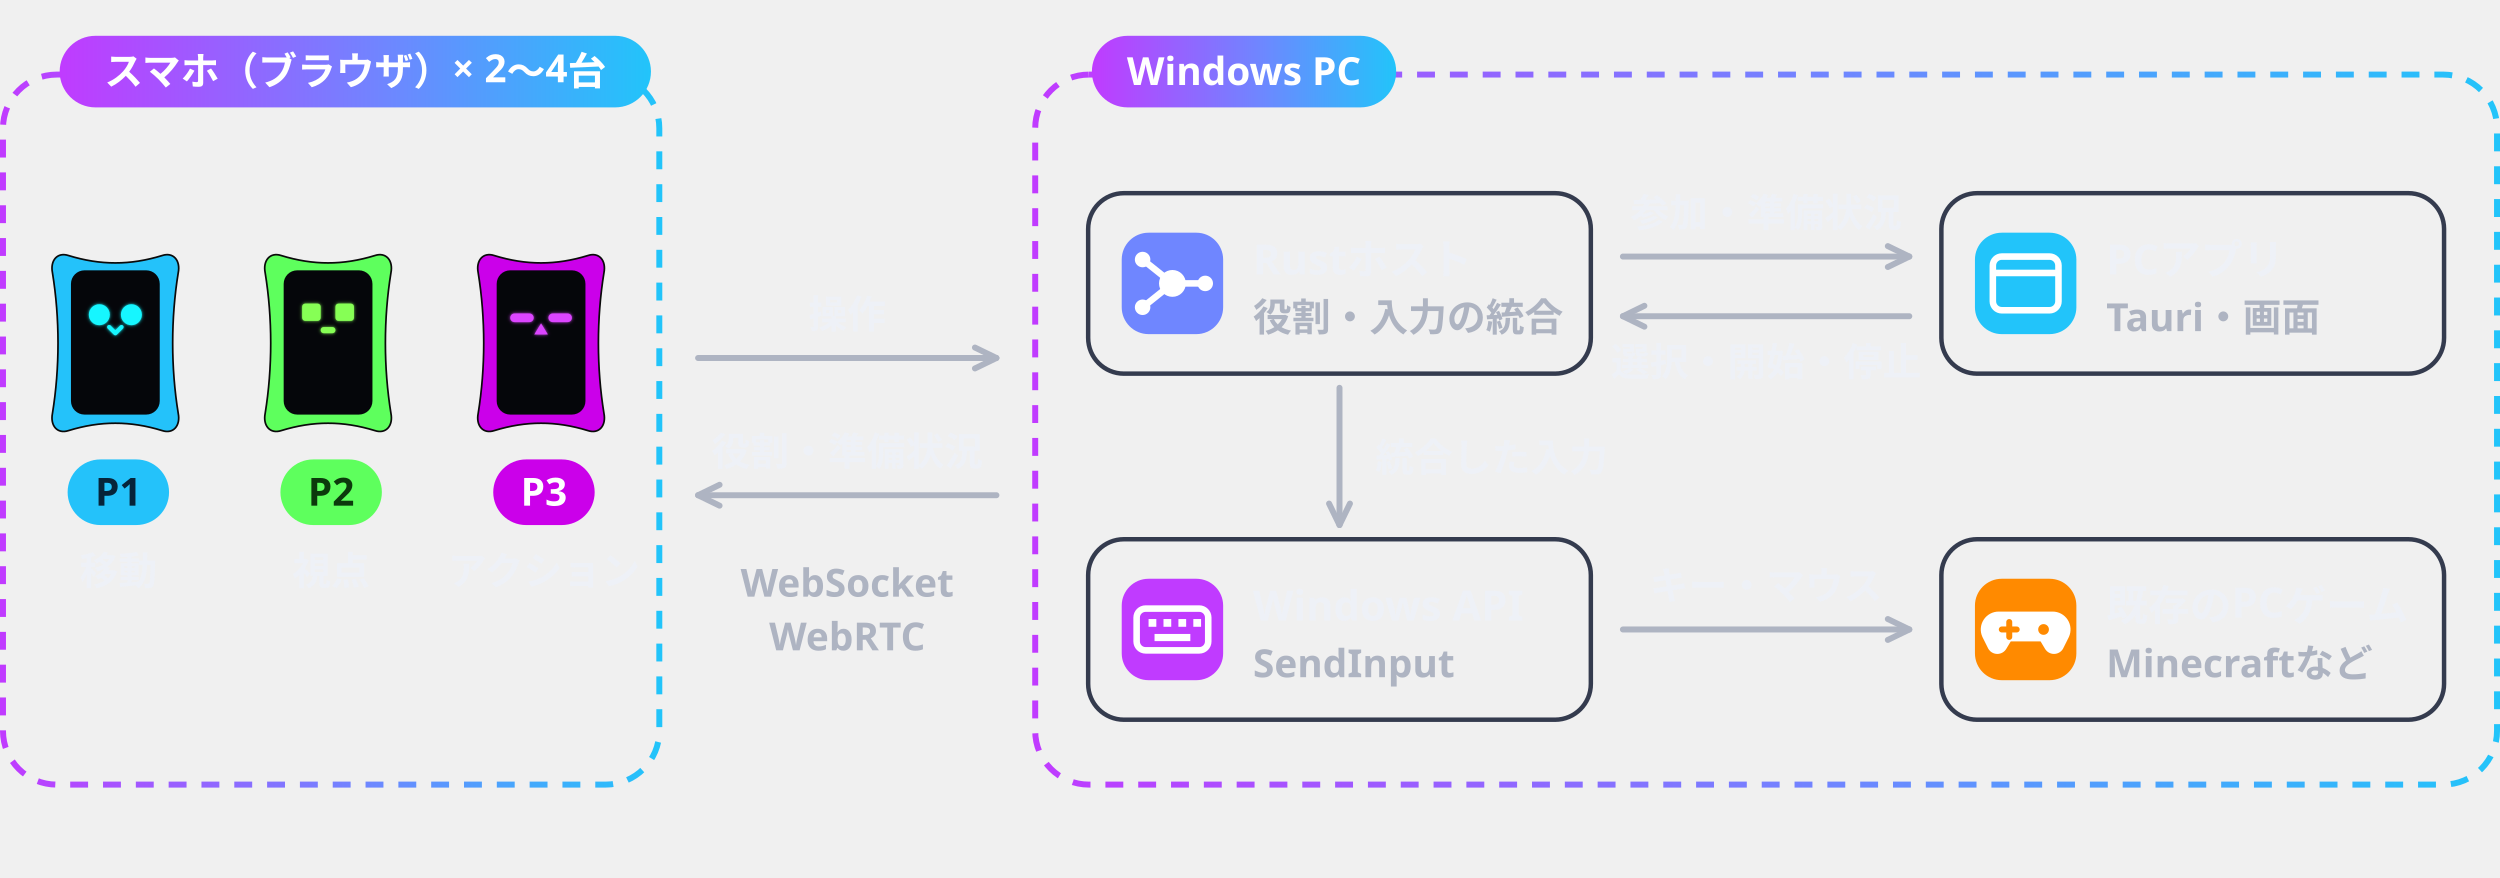
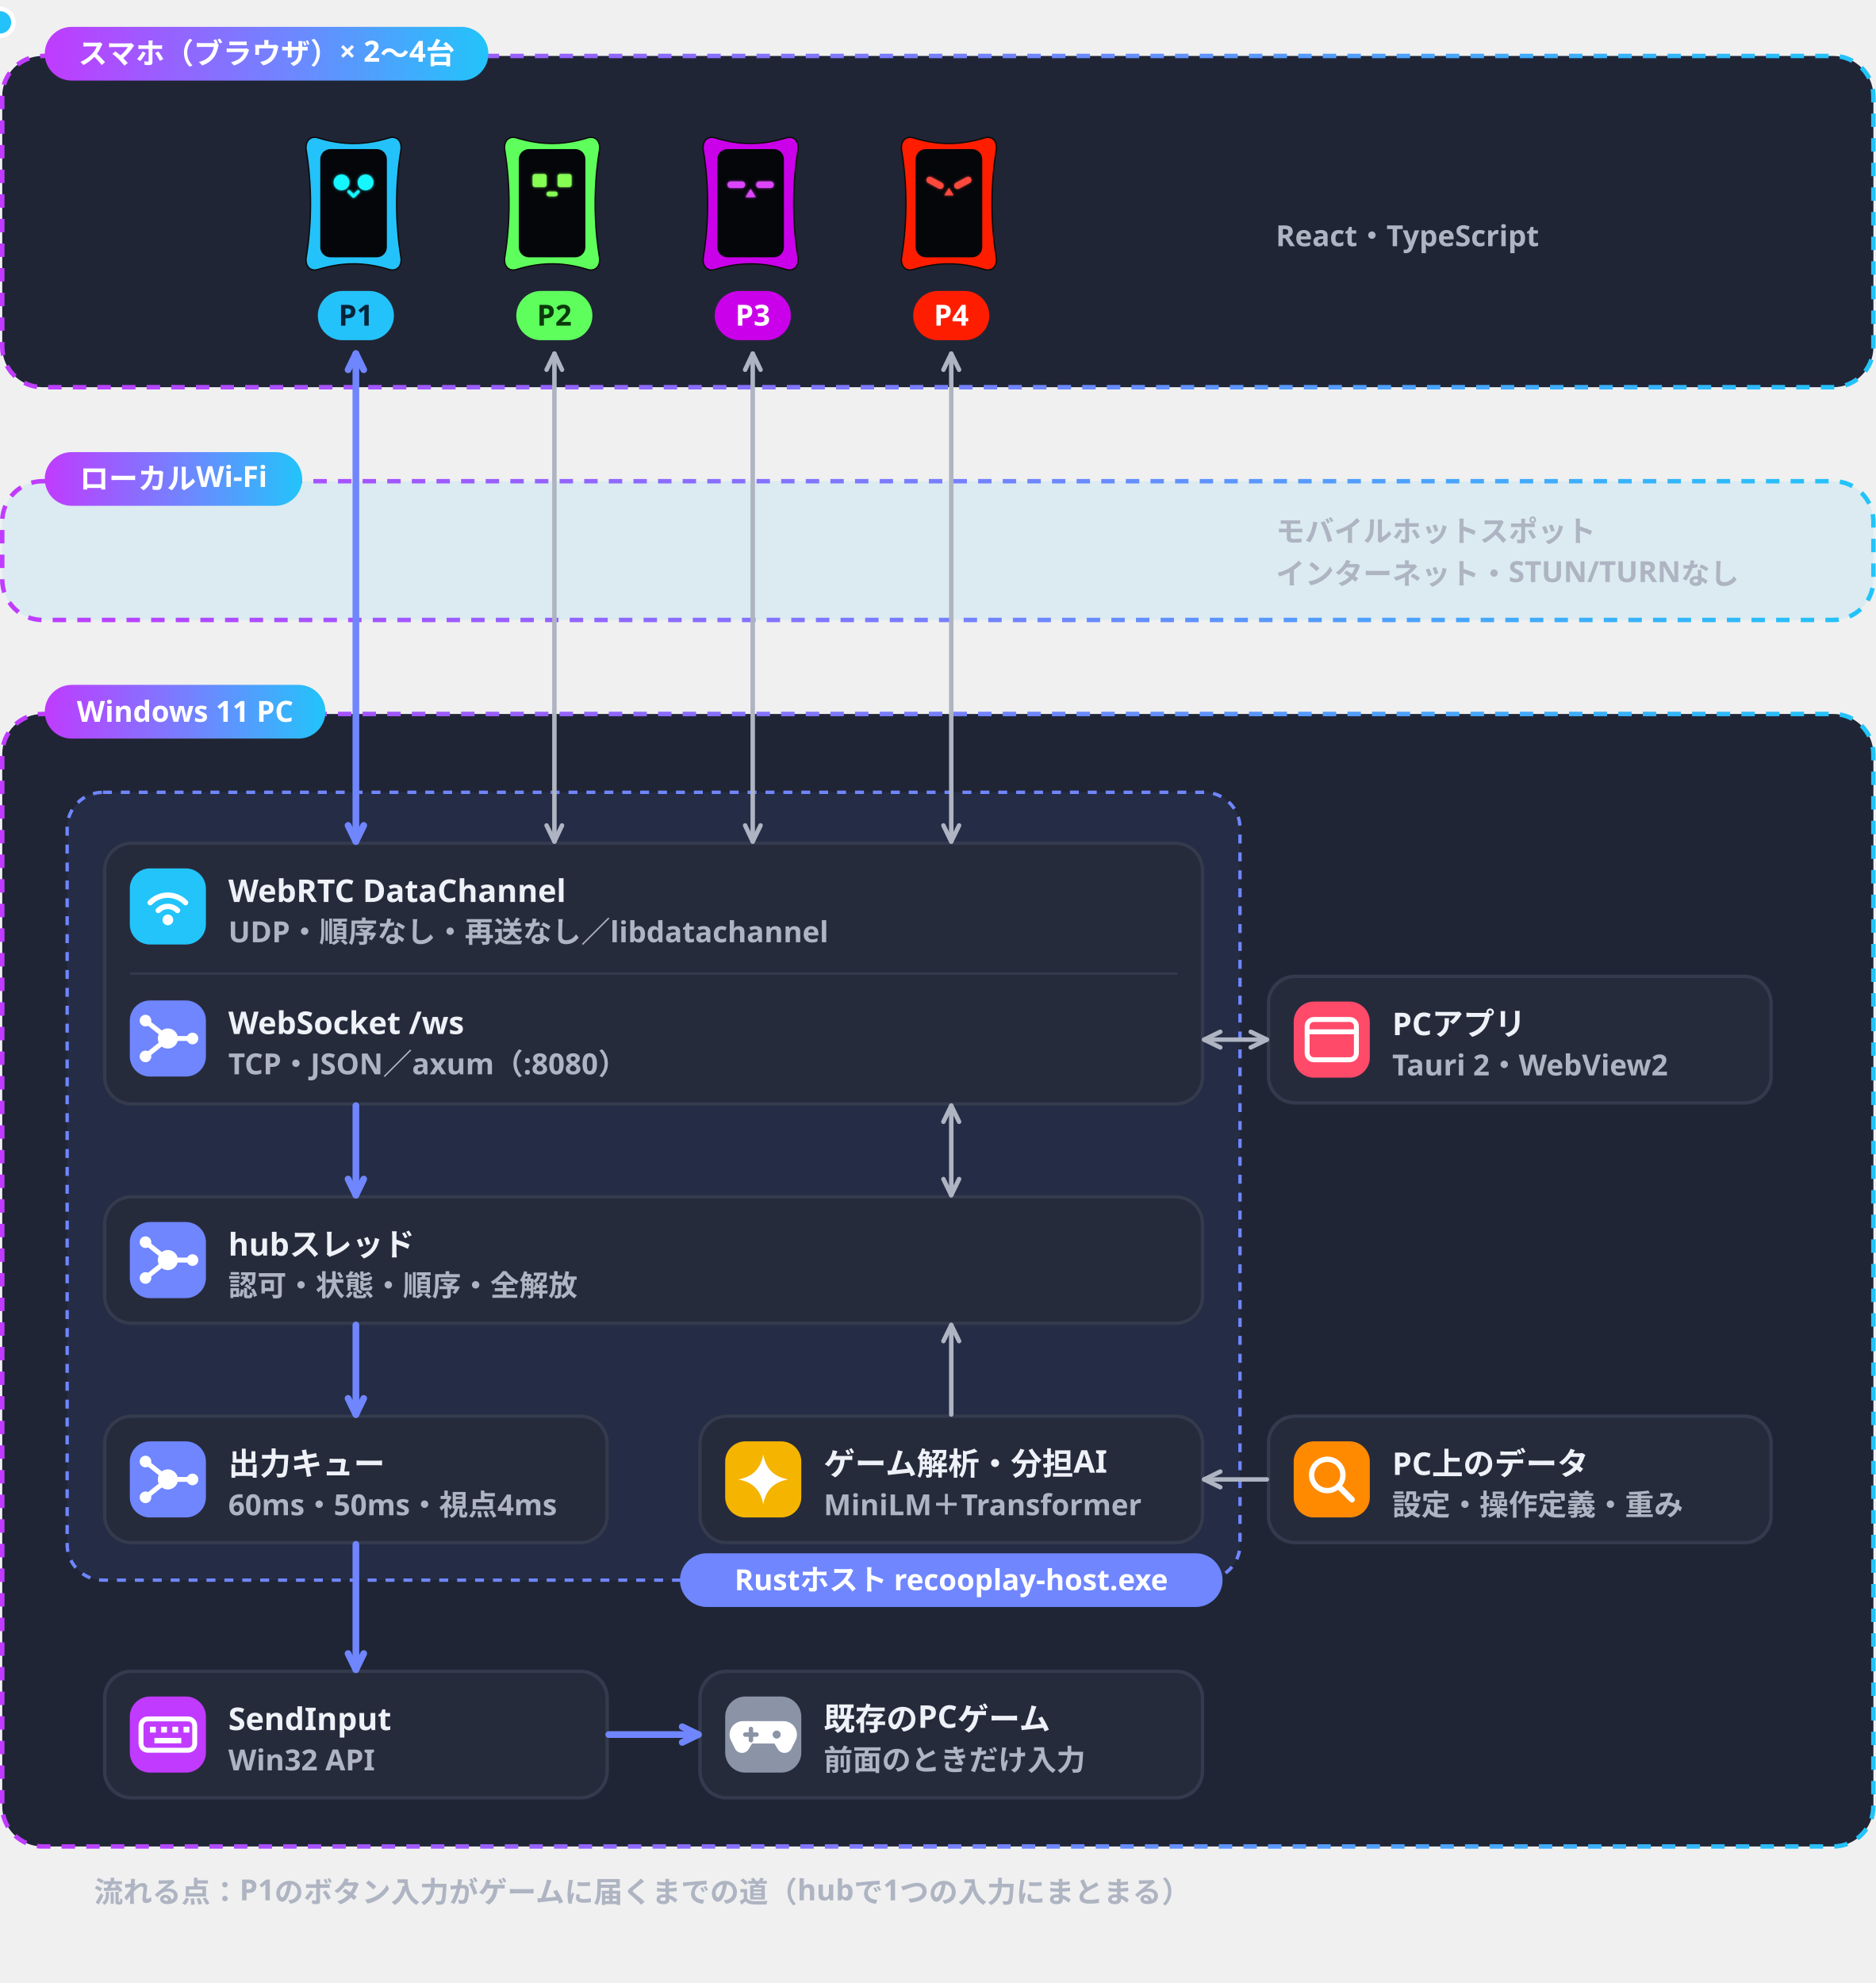
- <svg xmlns="http://www.w3.org/2000/svg" viewBox="0 0 838 294" width="838" height="294" role="img">
+ <svg xmlns="http://www.w3.org/2000/svg" viewBox="0 0 838 886" width="838" height="886" role="img">
  <defs>
    <filter id="glow" x="-30%" y="-30%" width="160%" height="160%">
      <feGaussianBlur stdDeviation="1.6" result="b" />
      <feMerge>
        <feMergeNode in="b" />
        <feMergeNode in="SourceGraphic" />
      </feMerge>
    </filter>
    <linearGradient id="brand" x1="0" y1="0" x2="1" y2="0">
      <stop offset="0" stop-color="#C03BFF" />
      <stop offset=".55" stop-color="#6F86FF" />
      <stop offset="1" stop-color="#22C4FA" />
    </linearGradient>
    <linearGradient id="bg" x1="0" y1="0" x2="1" y2="1">
      <stop offset="0" stop-color="#141827" />
      <stop offset="1" stop-color="#231B35" />
    </linearGradient>
    <style>
.jp{font-family:'Hiragino Sans','Hiragino Kaku Gothic ProN','Yu Gothic UI','Yu Gothic','Meiryo','Noto Sans JP','Noto Sans CJK JP',sans-serif}
.disp{font-family:Impact,Haettenschweiler,'Anton','Arial Narrow Bold','Arial Black',sans-serif}
.gh{font-family:-apple-system,BlinkMacSystemFont,'Segoe UI','Noto Sans',Helvetica,Arial,sans-serif}
.rnd{font-family:RcRounded,'Hiragino Maru Gothic ProN','Yu Gothic UI','Noto Sans JP',sans-serif}
.hand{font-family:RcHand,'Hiragino Maru Gothic ProN','Yu Gothic UI','Noto Sans JP',sans-serif}
.mono{font-family:ui-monospace,SFMono-Regular,'Cascadia Mono',Consolas,'Liberation Mono',monospace}

@keyframes bob{0%,100%{transform:translateY(0)}50%{transform:translateY(-5px)}}
@keyframes blink{0%,90%,100%{transform:scaleY(1)}94%{transform:scaleY(.12)}}
@keyframes flow{to{stroke-dashoffset:-28}}
@keyframes pulse{0%,100%{opacity:.55}50%{opacity:1}}
.bob{animation:bob 2.6s ease-in-out infinite}
.eyes{transform-box:fill-box;transform-origin:center;animation:blink 4.8s infinite}
.flow{stroke-dasharray:6 8;animation:flow 1.1s linear infinite}
.pulse{animation:pulse 2.4s ease-in-out infinite}
@media (prefers-reduced-motion:reduce){.bob,.eyes,.flow,.pulse{animation:none}}
- </style>
+ @media (prefers-reduced-motion:reduce){.pk{display:none}}</style>
  </defs>
  <g transform="translate(0 10)">
-     <rect x="1" y="15" width="220" height="238" rx="18" fill="none" stroke="url(#brand)" stroke-width="2" stroke-dasharray="6 5" />
+     <rect x="1" y="15" width="836" height="148" rx="18" fill="#202535" />
+     <rect x="1" y="15" width="836" height="148" rx="18" fill="none" stroke="url(#brand)" stroke-width="2" stroke-dasharray="6 5" />
+     <g transform="translate(137.3 50.0) scale(0.4133)">
+       <g>
+         <path d="M12 4C38 12 62 12 88 4C97 1 103 8 101 18C95 55 95 95 101 132C103 142 97 149 88 146C62 138 38 138 12 146C3 149-3 142-1 132C5 95 5 55-1 18C-3 8 3 1 12 4Z" fill="#24C2FA" stroke="#0A0A0A" stroke-width="1.4" />
+         <rect x="14" y="16" width="72" height="117" rx="11" fill="#05060A" />
+         <g filter="url(#glow)" transform="translate(0 6)">
+           <g>
+             <circle cx="37" cy="46" r="8.5" fill="#19F6FF" />
+             <circle cx="63" cy="46" r="8.5" fill="#19F6FF" />
+           </g>
+           <path d="M45 56l5 5 5-5" fill="none" stroke="#19F6FF" stroke-width="3.4" stroke-linecap="round" stroke-linejoin="round" />
+         </g>
+       </g>
+     </g>
+     <rect x="142.0" y="120" width="34" height="22" rx="11" fill="#24C2FA" />
+     <text x="159.0" y="135.5" class="gh" font-size="13" font-weight="700" fill="#06243A" text-anchor="middle">P1</text>
+     <g transform="translate(226.0 50.0) scale(0.4133)">
+       <g>
+         <path d="M12 4C38 12 62 12 88 4C97 1 103 8 101 18C95 55 95 95 101 132C103 142 97 149 88 146C62 138 38 138 12 146C3 149-3 142-1 132C5 95 5 55-1 18C-3 8 3 1 12 4Z" fill="#5EFF5D" stroke="#0A0A0A" stroke-width="1.4" />
+         <rect x="14" y="16" width="72" height="117" rx="11" fill="#05060A" />
+         <g filter="url(#glow)" transform="translate(0 6)">
+           <g>
+             <rect x="29" y="37" width="15" height="14" rx="2.5" fill="#86FF55" />
+             <rect x="56" y="37" width="15" height="14" rx="2.5" fill="#86FF55" />
+           </g>
+           <rect x="44" y="56" width="12" height="5" rx="2.5" fill="#86FF55" />
+         </g>
+       </g>
+     </g>
+     <rect x="230.667" y="120" width="34" height="22" rx="11" fill="#5EFF5D" />
+     <text x="247.667" y="135.5" class="gh" font-size="13" font-weight="700" fill="#0C3A0C" text-anchor="middle">P2</text>
+     <g transform="translate(314.7 50.0) scale(0.4133)">
+       <g>
+         <path d="M12 4C38 12 62 12 88 4C97 1 103 8 101 18C95 55 95 95 101 132C103 142 97 149 88 146C62 138 38 138 12 146C3 149-3 142-1 132C5 95 5 55-1 18C-3 8 3 1 12 4Z" fill="#CB00EA" stroke="#0A0A0A" stroke-width="1.4" />
+         <rect x="14" y="16" width="72" height="117" rx="11" fill="#05060A" />
+         <g filter="url(#glow)" transform="translate(0 6)">
+           <g>
+             <rect x="25" y="45" width="19" height="7" rx="3.5" fill="#DC45FF" />
+             <rect x="56" y="45" width="19" height="7" rx="3.5" fill="#DC45FF" />
+           </g>
+           <path d="M50 53l-5.5 9h11z" fill="#DC45FF" />
+         </g>
+       </g>
+     </g>
+     <rect x="319.333" y="120" width="34" height="22" rx="11" fill="#CB00EA" />
+     <text x="336.333" y="135.5" class="gh" font-size="13" font-weight="700" fill="#FFFFFF" text-anchor="middle">P3</text>
+     <g transform="translate(403.3 50.0) scale(0.4133)">
+       <g>
+         <path d="M12 4C38 12 62 12 88 4C97 1 103 8 101 18C95 55 95 95 101 132C103 142 97 149 88 146C62 138 38 138 12 146C3 149-3 142-1 132C5 95 5 55-1 18C-3 8 3 1 12 4Z" fill="#FF1D00" stroke="#0A0A0A" stroke-width="1.4" />
+         <rect x="14" y="16" width="72" height="117" rx="11" fill="#05060A" />
+         <g filter="url(#glow)" transform="translate(0 6)">
+           <g>
+             <rect x="25" y="43" width="20" height="7" rx="3.5" fill="#FF4A3D" transform="rotate(28 35 46.5)" />
+             <rect x="55" y="43" width="20" height="7" rx="3.5" fill="#FF4A3D" transform="rotate(-28 65 46.5)" />
+           </g>
+           <path d="M50 52l-5 8h10z" fill="#FF4A3D" />
+         </g>
+       </g>
+     </g>
+     <rect x="408.0" y="120" width="34" height="22" rx="11" fill="#FF1D00" />
+     <text x="425.0" y="135.5" class="gh" font-size="13" font-weight="700" fill="#FFFFFF" text-anchor="middle">P4</text>
+     <text x="570" y="100" class="gh" font-size="13" font-weight="600" fill="#AEB4C2" text-anchor="start">React・TypeScript</text>
+     <rect x="1" y="205" width="836" height="62" rx="18" fill="#22C4FA" fill-opacity=".10" />
+     <rect x="1" y="205" width="836" height="62" rx="18" fill="none" stroke="url(#brand)" stroke-width="2" stroke-dasharray="6 5" />
+     <text x="570" y="232" class="gh" font-size="13" font-weight="600" fill="#AEB4C2" text-anchor="start">モバイルホットスポット</text>
+     <text x="570" y="251" class="gh" font-size="13" font-weight="600" fill="#AEB4C2" text-anchor="start">インターネット・STUN/TURNなし</text>
+     <rect x="1" y="309" width="836" height="506" rx="18" fill="#202535" />
+     <rect x="1" y="309" width="836" height="506" rx="18" fill="none" stroke="url(#brand)" stroke-width="2" stroke-dasharray="6 5" />
+     <rect x="30" y="344" width="524" height="352" rx="16" fill="#6F86FF" fill-opacity=".08" stroke="#6F86FF" stroke-width="1.5" stroke-dasharray="4 4" />
+     <rect x="46" y="366" width="492" height="118" rx="12" fill="#262B3B" />
+     <rect x="46.75" y="366.75" width="490.5" height="116.5" rx="12" fill="none" stroke="#343B4E" stroke-width="1.5" />
+     <rect x="58" y="378" width="34" height="34" rx="9" fill="#22C4FA" />
+     <circle cx="75" cy="401" r="2.4" fill="#FFFFFF" />
+     <path d="M70.7 396.8A6 6 0 0 1 79.3 396.8" fill="none" stroke="#FFFFFF" stroke-width="2.4" stroke-linecap="round" />
+     <path d="M67.1 393.3A11 11 0 0 1 82.9 393.3" fill="none" stroke="#FFFFFF" stroke-width="2.4" stroke-linecap="round" />
+     <text x="102" y="393" class="gh" font-size="14" font-weight="700" fill="#EEF1F7" text-anchor="start">WebRTC DataChannel</text>
+     <text x="102" y="411" class="gh" font-size="13" font-weight="600" fill="#AEB4C2" text-anchor="start">UDP・順序なし・再送なし／libdatachannel</text>
+     <rect x="58" y="424.5" width="468" height="1" fill="#343B4E" />
+     <rect x="58" y="437" width="34" height="34" rx="9" fill="#6F86FF" />
+     <circle cx="75" cy="454" r="4.5" fill="#FFFFFF" />
+     <path d="M65 446L75 454" stroke="#FFFFFF" stroke-width="2.2" stroke-linecap="round" />
+     <circle cx="65" cy="446" r="2.6" fill="#FFFFFF" />
+     <path d="M65 462L75 454" stroke="#FFFFFF" stroke-width="2.2" stroke-linecap="round" />
+     <circle cx="65" cy="462" r="2.6" fill="#FFFFFF" />
+     <path d="M86 454L75 454" stroke="#FFFFFF" stroke-width="2.2" stroke-linecap="round" />
+     <circle cx="86" cy="454" r="2.6" fill="#FFFFFF" />
+     <text x="102" y="452" class="gh" font-size="14" font-weight="700" fill="#EEF1F7" text-anchor="start">WebSocket /ws</text>
+     <text x="102" y="470" class="gh" font-size="13" font-weight="600" fill="#AEB4C2" text-anchor="start">TCP・JSON／axum（:8080）</text>
+     <rect x="566" y="425.5" width="226" height="58" rx="12" fill="#262B3B" />
+     <rect x="566.75" y="426.25" width="224.5" height="56.5" rx="12" fill="none" stroke="#343B4E" stroke-width="1.5" />
+     <rect x="578" y="437.5" width="34" height="34" rx="9" fill="#FF4A6A" />
+     <rect x="584" y="445.5" width="22" height="18" rx="3" fill="none" stroke="#FFFFFF" stroke-width="2.2" />
+     <path d="M584 451.0h22" stroke="#FFFFFF" stroke-width="2.2" />
+     <text x="622" y="452.5" class="gh" font-size="14" font-weight="700" fill="#EEF1F7" text-anchor="start">PCアプリ</text>
+     <text x="622" y="470.5" class="gh" font-size="13" font-weight="600" fill="#AEB4C2" text-anchor="start">Tauri 2・WebView2</text>
+     <rect x="46" y="524" width="492" height="58" rx="12" fill="#262B3B" />
+     <rect x="46.75" y="524.75" width="490.5" height="56.5" rx="12" fill="none" stroke="#343B4E" stroke-width="1.5" />
+     <rect x="58" y="536" width="34" height="34" rx="9" fill="#6F86FF" />
+     <circle cx="75" cy="553" r="4.5" fill="#FFFFFF" />
+     <path d="M65 545L75 553" stroke="#FFFFFF" stroke-width="2.2" stroke-linecap="round" />
+     <circle cx="65" cy="545" r="2.6" fill="#FFFFFF" />
+     <path d="M65 561L75 553" stroke="#FFFFFF" stroke-width="2.2" stroke-linecap="round" />
+     <circle cx="65" cy="561" r="2.6" fill="#FFFFFF" />
+     <path d="M86 553L75 553" stroke="#FFFFFF" stroke-width="2.2" stroke-linecap="round" />
+     <circle cx="86" cy="553" r="2.6" fill="#FFFFFF" />
+     <text x="102" y="551" class="gh" font-size="14" font-weight="700" fill="#EEF1F7" text-anchor="start">hubスレッド</text>
+     <text x="102" y="569" class="gh" font-size="13" font-weight="600" fill="#AEB4C2" text-anchor="start">認可・状態・順序・全解放</text>
+     <rect x="46" y="622" width="226" height="58" rx="12" fill="#262B3B" />
+     <rect x="46.75" y="622.75" width="224.5" height="56.5" rx="12" fill="none" stroke="#343B4E" stroke-width="1.5" />
+     <rect x="58" y="634" width="34" height="34" rx="9" fill="#6F86FF" />
+     <circle cx="75" cy="651" r="4.5" fill="#FFFFFF" />
+     <path d="M65 643L75 651" stroke="#FFFFFF" stroke-width="2.2" stroke-linecap="round" />
+     <circle cx="65" cy="643" r="2.6" fill="#FFFFFF" />
+     <path d="M65 659L75 651" stroke="#FFFFFF" stroke-width="2.2" stroke-linecap="round" />
+     <circle cx="65" cy="659" r="2.6" fill="#FFFFFF" />
+     <path d="M86 651L75 651" stroke="#FFFFFF" stroke-width="2.2" stroke-linecap="round" />
+     <circle cx="86" cy="651" r="2.6" fill="#FFFFFF" />
+     <text x="102" y="649" class="gh" font-size="14" font-weight="700" fill="#EEF1F7" text-anchor="start">出力キュー</text>
+     <text x="102" y="667" class="gh" font-size="13" font-weight="600" fill="#AEB4C2" text-anchor="start">60ms・50ms・視点4ms</text>
+     <rect x="312" y="622" width="226" height="58" rx="12" fill="#262B3B" />
+     <rect x="312.75" y="622.75" width="224.5" height="56.5" rx="12" fill="none" stroke="#343B4E" stroke-width="1.5" />
+     <rect x="324" y="634" width="34" height="34" rx="9" fill="#F5B400" />
+     <path d="M0-7Q1-1 7 0Q1 1 0 7Q-1 1-7 0Q-1-1 0-7Z" transform="translate(341 651) scale(1.6)" fill="#FFFFFF" />
+     <text x="368" y="649" class="gh" font-size="14" font-weight="700" fill="#EEF1F7" text-anchor="start">ゲーム解析・分担AI</text>
+     <text x="368" y="667" class="gh" font-size="13" font-weight="600" fill="#AEB4C2" text-anchor="start">MiniLM＋Transformer</text>
+     <rect x="566" y="622" width="226" height="58" rx="12" fill="#262B3B" />
+     <rect x="566.75" y="622.75" width="224.5" height="56.5" rx="12" fill="none" stroke="#343B4E" stroke-width="1.5" />
+     <rect x="578" y="634" width="34" height="34" rx="9" fill="#FF8A00" />
+     <circle cx="593" cy="649" r="7" fill="none" stroke="#FFFFFF" stroke-width="2.4" />
+     <path d="M598 654l6 6" stroke="#FFFFFF" stroke-width="2.6" stroke-linecap="round" />
+     <text x="622" y="649" class="gh" font-size="14" font-weight="700" fill="#EEF1F7" text-anchor="start">PC上のデータ</text>
+     <text x="622" y="667" class="gh" font-size="13" font-weight="600" fill="#AEB4C2" text-anchor="start">設定・操作定義・重み</text>
+     <rect x="46" y="736" width="226" height="58" rx="12" fill="#262B3B" />
+     <rect x="46.75" y="736.75" width="224.5" height="56.5" rx="12" fill="none" stroke="#343B4E" stroke-width="1.5" />
+     <rect x="58" y="748" width="34" height="34" rx="9" fill="#C03BFF" />
+     <rect x="63" y="758" width="24" height="14" rx="3" fill="none" stroke="#FFFFFF" stroke-width="2.2" />
+     <rect x="67" y="761.5" width="2.6" height="2.6" fill="#FFFFFF" />
+     <rect x="72" y="761.5" width="2.6" height="2.6" fill="#FFFFFF" />
+     <rect x="77" y="761.5" width="2.6" height="2.6" fill="#FFFFFF" />
+     <rect x="82" y="761.5" width="2.6" height="2.6" fill="#FFFFFF" />
+     <rect x="69" y="766.5" width="12" height="2.4" fill="#FFFFFF" />
+     <text x="102" y="763" class="gh" font-size="14" font-weight="700" fill="#EEF1F7" text-anchor="start">SendInput</text>
+     <text x="102" y="781" class="gh" font-size="13" font-weight="600" fill="#AEB4C2" text-anchor="start">Win32 API</text>
+     <rect x="312" y="736" width="226" height="58" rx="12" fill="#262B3B" />
+     <rect x="312.75" y="736.75" width="224.5" height="56.5" rx="12" fill="none" stroke="#343B4E" stroke-width="1.5" />
+     <rect x="324" y="748" width="34" height="34" rx="9" fill="#8B93A7" />
+     <path d="M332 759h18a6 6 0 0 1 5.5 8.5l-2 4a3.5 3.5 0 0 1-6 0l-1.5-2.5h-10l-1.5 2.5a3.5 3.5 0 0 1-6 0l-2-4A6 6 0 0 1 332 759z" fill="#FFFFFF" />
+     <path d="M333 765h5M335.5 762.5v5" stroke="#8B93A7" stroke-width="2" stroke-linecap="round" />
+     <circle cx="347" cy="765" r="1.8" fill="#8B93A7" />
+     <text x="368" y="763" class="gh" font-size="14" font-weight="700" fill="#EEF1F7" text-anchor="start">既存のPCゲーム</text>
+     <text x="368" y="781" class="gh" font-size="13" font-weight="600" fill="#AEB4C2" text-anchor="start">前面のときだけ入力</text>
+     <path d="M159.0 148.0L159.0 366.0" stroke="#6F86FF" stroke-width="3" stroke-linecap="round" />
+     <path d="M155.5 358.8L159.0 366.0L162.5 358.8" fill="none" stroke="#6F86FF" stroke-width="3" stroke-linecap="round" stroke-linejoin="round" />
+     <path d="M162.5 155.2L159.0 148.0L155.5 155.2" fill="none" stroke="#6F86FF" stroke-width="3" stroke-linecap="round" stroke-linejoin="round" />
+     <path d="M247.7 148.0L247.7 366.0" stroke="#AEB4C2" stroke-width="2" stroke-linecap="round" />
+     <path d="M244.2 358.8L247.7 366.0L251.1 358.8" fill="none" stroke="#AEB4C2" stroke-width="2" stroke-linecap="round" stroke-linejoin="round" />
+     <path d="M251.1 155.2L247.7 148.0L244.2 155.2" fill="none" stroke="#AEB4C2" stroke-width="2" stroke-linecap="round" stroke-linejoin="round" />
+     <path d="M336.3 148.0L336.3 366.0" stroke="#AEB4C2" stroke-width="2" stroke-linecap="round" />
+     <path d="M332.9 358.8L336.3 366.0L339.8 358.8" fill="none" stroke="#AEB4C2" stroke-width="2" stroke-linecap="round" stroke-linejoin="round" />
+     <path d="M339.8 155.2L336.3 148.0L332.9 155.2" fill="none" stroke="#AEB4C2" stroke-width="2" stroke-linecap="round" stroke-linejoin="round" />
+     <path d="M425.0 148.0L425.0 366.0" stroke="#AEB4C2" stroke-width="2" stroke-linecap="round" />
+     <path d="M421.5 358.8L425.0 366.0L428.5 358.8" fill="none" stroke="#AEB4C2" stroke-width="2" stroke-linecap="round" stroke-linejoin="round" />
+     <path d="M428.5 155.2L425.0 148.0L421.5 155.2" fill="none" stroke="#AEB4C2" stroke-width="2" stroke-linecap="round" stroke-linejoin="round" />
+     <path d="M159.0 484.0L159.0 524.0" stroke="#6F86FF" stroke-width="3" stroke-linecap="round" />
+     <path d="M155.5 516.8L159.0 524.0L162.5 516.8" fill="none" stroke="#6F86FF" stroke-width="3" stroke-linecap="round" stroke-linejoin="round" />
+     <path d="M425.0 484.0L425.0 524.0" stroke="#AEB4C2" stroke-width="2" stroke-linecap="round" />
+     <path d="M421.5 516.8L425.0 524.0L428.5 516.8" fill="none" stroke="#AEB4C2" stroke-width="2" stroke-linecap="round" stroke-linejoin="round" />
+     <path d="M428.5 491.2L425.0 484.0L421.5 491.2" fill="none" stroke="#AEB4C2" stroke-width="2" stroke-linecap="round" stroke-linejoin="round" />
+     <path d="M566.0 454.5L538.0 454.5" stroke="#AEB4C2" stroke-width="2" stroke-linecap="round" />
+     <path d="M545.2 451.0L538.0 454.5L545.2 458.0" fill="none" stroke="#AEB4C2" stroke-width="2" stroke-linecap="round" stroke-linejoin="round" />
+     <path d="M558.8 458.0L566.0 454.5L558.8 451.0" fill="none" stroke="#AEB4C2" stroke-width="2" stroke-linecap="round" stroke-linejoin="round" />
+     <path d="M159.0 582.0L159.0 622.0" stroke="#6F86FF" stroke-width="3" stroke-linecap="round" />
+     <path d="M155.5 614.8L159.0 622.0L162.5 614.8" fill="none" stroke="#6F86FF" stroke-width="3" stroke-linecap="round" stroke-linejoin="round" />
+     <path d="M425.0 622.0L425.0 582.0" stroke="#AEB4C2" stroke-width="2" stroke-linecap="round" />
+     <path d="M428.5 589.2L425.0 582.0L421.5 589.2" fill="none" stroke="#AEB4C2" stroke-width="2" stroke-linecap="round" stroke-linejoin="round" />
+     <path d="M566.0 651.0L538.0 651.0" stroke="#AEB4C2" stroke-width="2" stroke-linecap="round" />
+     <path d="M545.2 647.5L538.0 651.0L545.2 654.5" fill="none" stroke="#AEB4C2" stroke-width="2" stroke-linecap="round" stroke-linejoin="round" />
+     <path d="M159.0 680.0L159.0 736.0" stroke="#6F86FF" stroke-width="3" stroke-linecap="round" />
+     <path d="M155.5 728.8L159.0 736.0L162.5 728.8" fill="none" stroke="#6F86FF" stroke-width="3" stroke-linecap="round" stroke-linejoin="round" />
+     <path d="M272.0 765.0L312.0 765.0" stroke="#6F86FF" stroke-width="3" stroke-linecap="round" />
+     <path d="M304.8 768.5L312.0 765.0L304.8 761.5" fill="none" stroke="#6F86FF" stroke-width="3" stroke-linecap="round" stroke-linejoin="round" />
+     <text x="42" y="840" class="gh" font-size="13" font-weight="600" fill="#AEB4C2" text-anchor="start">流れる点：P1のボタン入力がゲームに届くまでの道（hubで1つの入力にまとまる）</text>
    <rect x="20" y="2" width="198.2" height="24" rx="12" fill="url(#brand)" />
    <text x="119.1" y="18.5" class="gh" font-size="13" font-weight="700" fill="#FFFFFF" text-anchor="middle">スマホ（ブラウザ）× 2〜4台</text>
-     <g transform="translate(18.0 74.0) scale(0.4133)">
-       <g>
-         <path d="M12 4C38 12 62 12 88 4C97 1 103 8 101 18C95 55 95 95 101 132C103 142 97 149 88 146C62 138 38 138 12 146C3 149-3 142-1 132C5 95 5 55-1 18C-3 8 3 1 12 4Z" fill="#24C2FA" stroke="#0A0A0A" stroke-width="1.4" />
-         <rect x="14" y="16" width="72" height="117" rx="11" fill="#05060A" />
-         <g filter="url(#glow)" transform="translate(0 6)">
-           <g>
-             <circle cx="37" cy="46" r="8.5" fill="#19F6FF" />
-             <circle cx="63" cy="46" r="8.5" fill="#19F6FF" />
-           </g>
-           <path d="M45 56l5 5 5-5" fill="none" stroke="#19F6FF" stroke-width="3.4" stroke-linecap="round" stroke-linejoin="round" />
-         </g>
-       </g>
-     </g>
-     <rect x="22.667" y="144" width="34" height="22" rx="11" fill="#24C2FA" />
-     <text x="39.667" y="159.5" class="gh" font-size="13" font-weight="700" fill="#06243A" text-anchor="middle">P1</text>
-     <text x="39.667" y="186" class="gh" font-size="13" font-weight="700" fill="#EEF1F7" text-anchor="middle">移動</text>
-     <g transform="translate(89.3 74.0) scale(0.4133)">
-       <g>
-         <path d="M12 4C38 12 62 12 88 4C97 1 103 8 101 18C95 55 95 95 101 132C103 142 97 149 88 146C62 138 38 138 12 146C3 149-3 142-1 132C5 95 5 55-1 18C-3 8 3 1 12 4Z" fill="#5EFF5D" stroke="#0A0A0A" stroke-width="1.4" />
-         <rect x="14" y="16" width="72" height="117" rx="11" fill="#05060A" />
-         <g filter="url(#glow)" transform="translate(0 6)">
-           <g>
-             <rect x="29" y="37" width="15" height="14" rx="2.5" fill="#86FF55" />
-             <rect x="56" y="37" width="15" height="14" rx="2.5" fill="#86FF55" />
-           </g>
-           <rect x="44" y="56" width="12" height="5" rx="2.5" fill="#86FF55" />
-         </g>
-       </g>
-     </g>
-     <rect x="94.0" y="144" width="34" height="22" rx="11" fill="#5EFF5D" />
-     <text x="111.0" y="159.5" class="gh" font-size="13" font-weight="700" fill="#0C3A0C" text-anchor="middle">P2</text>
-     <text x="111.0" y="186" class="gh" font-size="13" font-weight="700" fill="#EEF1F7" text-anchor="middle">視点</text>
-     <g transform="translate(160.7 74.0) scale(0.4133)">
-       <g>
-         <path d="M12 4C38 12 62 12 88 4C97 1 103 8 101 18C95 55 95 95 101 132C103 142 97 149 88 146C62 138 38 138 12 146C3 149-3 142-1 132C5 95 5 55-1 18C-3 8 3 1 12 4Z" fill="#CB00EA" stroke="#0A0A0A" stroke-width="1.4" />
-         <rect x="14" y="16" width="72" height="117" rx="11" fill="#05060A" />
-         <g filter="url(#glow)" transform="translate(0 6)">
-           <g>
-             <rect x="25" y="45" width="19" height="7" rx="3.5" fill="#DC45FF" />
-             <rect x="56" y="45" width="19" height="7" rx="3.5" fill="#DC45FF" />
-           </g>
-           <path d="M50 53l-5.5 9h11z" fill="#DC45FF" />
-         </g>
-       </g>
-     </g>
-     <rect x="165.333" y="144" width="34" height="22" rx="11" fill="#CB00EA" />
-     <text x="182.333" y="159.5" class="gh" font-size="13" font-weight="700" fill="#FFFFFF" text-anchor="middle">P3</text>
-     <text x="182.333" y="186" class="gh" font-size="13" font-weight="700" fill="#EEF1F7" text-anchor="middle">アクション</text>
-     <path d="M234 110L334 110" stroke="#AEB4C2" stroke-width="2" stroke-linecap="round" />
-     <path d="M326.8 113.5L334 110L326.8 106.5" fill="none" stroke="#AEB4C2" stroke-width="2" stroke-linecap="round" stroke-linejoin="round" />
-     <path d="M334 156L234 156" stroke="#AEB4C2" stroke-width="2" stroke-linecap="round" />
-     <path d="M241.2 152.5L234 156L241.2 159.5" fill="none" stroke="#AEB4C2" stroke-width="2" stroke-linecap="round" stroke-linejoin="round" />
-     <text x="284.0" y="100" class="gh" font-size="13" font-weight="700" fill="#EEF1F7" text-anchor="middle">操作</text>
-     <text x="284.0" y="146" class="gh" font-size="13" font-weight="700" fill="#EEF1F7" text-anchor="middle">役割・準備状況</text>
-     <text x="284.0" y="190" class="gh" font-size="13" font-weight="600" fill="#AEB4C2" text-anchor="middle">WebSocket</text>
-     <text x="284.0" y="208" class="gh" font-size="13" font-weight="600" fill="#AEB4C2" text-anchor="middle">WebRTC</text>
-     <rect x="347" y="15" width="490" height="238" rx="18" fill="none" stroke="url(#brand)" stroke-width="2" stroke-dasharray="6 5" />
-     <rect x="366" y="2" width="102.0" height="24" rx="12" fill="url(#brand)" />
-     <text x="417.0" y="18.5" class="gh" font-size="13" font-weight="700" fill="#FFFFFF" text-anchor="middle">Windows PC</text>
-     <rect x="364.75" y="54.75" width="168.5" height="60.5" rx="12" fill="none" stroke="#343B4E" stroke-width="1.5" />
-     <rect x="376" y="68" width="34" height="34" rx="9" fill="#6F86FF" />
-     <circle cx="393" cy="85" r="4.5" fill="#FFFFFF" />
-     <path d="M383 77L393 85" stroke="#FFFFFF" stroke-width="2.2" stroke-linecap="round" />
-     <circle cx="383" cy="77" r="2.6" fill="#FFFFFF" />
-     <path d="M383 93L393 85" stroke="#FFFFFF" stroke-width="2.2" stroke-linecap="round" />
-     <circle cx="383" cy="93" r="2.6" fill="#FFFFFF" />
-     <path d="M404 85L393 85" stroke="#FFFFFF" stroke-width="2.2" stroke-linecap="round" />
-     <circle cx="404" cy="85" r="2.6" fill="#FFFFFF" />
-     <text x="420" y="82" class="gh" font-size="14" font-weight="700" fill="#EEF1F7" text-anchor="start">Rustホスト</text>
-     <text x="420" y="101" class="gh" font-size="13" font-weight="600" fill="#AEB4C2" text-anchor="start">役割・入力の統合</text>
-     <rect x="650.75" y="54.75" width="168.5" height="60.5" rx="12" fill="none" stroke="#343B4E" stroke-width="1.5" />
-     <rect x="662" y="68" width="34" height="34" rx="9" fill="#22C4FA" />
-     <rect x="668" y="76" width="22" height="18" rx="3" fill="none" stroke="#FFFFFF" stroke-width="2.2" />
-     <path d="M668 81.5h22" stroke="#FFFFFF" stroke-width="2.2" />
-     <text x="706" y="82" class="gh" font-size="14" font-weight="700" fill="#EEF1F7" text-anchor="start">PCアプリ</text>
-     <text x="706" y="101" class="gh" font-size="13" font-weight="600" fill="#AEB4C2" text-anchor="start">Tauri・画面</text>
-     <rect x="364.75" y="170.75" width="168.5" height="60.5" rx="12" fill="none" stroke="#343B4E" stroke-width="1.5" />
-     <rect x="376" y="184" width="34" height="34" rx="9" fill="#C03BFF" />
-     <rect x="381" y="194" width="24" height="14" rx="3" fill="none" stroke="#FFFFFF" stroke-width="2.2" />
-     <rect x="385" y="197.5" width="2.6" height="2.6" fill="#FFFFFF" />
-     <rect x="390" y="197.5" width="2.6" height="2.6" fill="#FFFFFF" />
-     <rect x="395" y="197.5" width="2.6" height="2.6" fill="#FFFFFF" />
-     <rect x="400" y="197.5" width="2.6" height="2.6" fill="#FFFFFF" />
-     <rect x="387" y="202.5" width="12" height="2.4" fill="#FFFFFF" />
-     <text x="420" y="198" class="gh" font-size="14" font-weight="700" fill="#EEF1F7" text-anchor="start">Windows API</text>
-     <text x="420" y="217" class="gh" font-size="13" font-weight="600" fill="#AEB4C2" text-anchor="start">SendInput</text>
-     <rect x="650.75" y="170.75" width="168.5" height="60.5" rx="12" fill="none" stroke="#343B4E" stroke-width="1.5" />
-     <rect x="662" y="184" width="34" height="34" rx="9" fill="#FF8A00" />
-     <path d="M670 195h18a6 6 0 0 1 5.5 8.5l-2 4a3.5 3.5 0 0 1-6 0l-1.5-2.5h-10l-1.5 2.5a3.5 3.5 0 0 1-6 0l-2-4A6 6 0 0 1 670 195z" fill="#FFFFFF" />
-     <path d="M671 201h5M673.5 198.5v5" stroke="#FF8A00" stroke-width="2" stroke-linecap="round" />
-     <circle cx="685" cy="201" r="1.8" fill="#FF8A00" />
-     <text x="706" y="198" class="gh" font-size="14" font-weight="700" fill="#EEF1F7" text-anchor="start">既存のPCゲーム</text>
-     <text x="706" y="217" class="gh" font-size="13" font-weight="600" fill="#AEB4C2" text-anchor="start">Minecraftなど</text>
-     <path d="M544 76L640 76" stroke="#AEB4C2" stroke-width="2" stroke-linecap="round" />
-     <path d="M632.8 79.5L640 76L632.8 72.5" fill="none" stroke="#AEB4C2" stroke-width="2" stroke-linecap="round" stroke-linejoin="round" />
-     <path d="M640 96L544 96" stroke="#AEB4C2" stroke-width="2" stroke-linecap="round" />
-     <path d="M551.2 92.5L544 96L551.2 99.5" fill="none" stroke="#AEB4C2" stroke-width="2" stroke-linecap="round" stroke-linejoin="round" />
-     <text x="592.0" y="66" class="gh" font-size="13" font-weight="700" fill="#EEF1F7" text-anchor="middle">参加・準備状況</text>
-     <text x="592.0" y="116" class="gh" font-size="13" font-weight="700" fill="#EEF1F7" text-anchor="middle">選択・開始・停止</text>
-     <path d="M544 201L640 201" stroke="#AEB4C2" stroke-width="2" stroke-linecap="round" />
-     <path d="M632.8 204.5L640 201L632.8 197.5" fill="none" stroke="#AEB4C2" stroke-width="2" stroke-linecap="round" stroke-linejoin="round" />
-     <text x="592.0" y="191" class="gh" font-size="13" font-weight="700" fill="#EEF1F7" text-anchor="middle">キー・マウス</text>
-     <path d="M449.0 120L449.0 166" stroke="#AEB4C2" stroke-width="2" stroke-linecap="round" />
-     <path d="M445.5 158.8L449.0 166L452.5 158.8" fill="none" stroke="#AEB4C2" stroke-width="2" stroke-linecap="round" stroke-linejoin="round" />
-     <text x="461.0" y="148.0" class="gh" font-size="13" font-weight="700" fill="#EEF1F7" text-anchor="start">統合した入力</text>
+     <rect x="20" y="192" width="115.0" height="24" rx="12" fill="url(#brand)" />
+     <text x="77.5" y="208.5" class="gh" font-size="13" font-weight="700" fill="#FFFFFF" text-anchor="middle">ローカルWi-Fi</text>
+     <rect x="20" y="296" width="125.4" height="24" rx="12" fill="url(#brand)" />
+     <text x="82.7" y="312.5" class="gh" font-size="13" font-weight="700" fill="#FFFFFF" text-anchor="middle">Windows 11 PC</text>
+     <rect x="303.8" y="684" width="242.4" height="24" rx="12" fill="#6F86FF" />
+     <text x="425.0" y="700.5" class="gh" font-size="13" font-weight="700" fill="#FFFFFF" text-anchor="middle">Rustホスト recooplay-host.exe</text>
+     <g class="pk">
+       <circle r="6" fill="#24C2FA" stroke="#FFFFFF" stroke-width="2">
+         <animateMotion dur="6.0s" repeatCount="indefinite" calcMode="paced" path="M159.0 142.0L159.0 366.0L159.0 425.0L159.0 425.0L159.0 484.0L159.0 524.0L159.0 582.0L159.0 622.0L159.0 680.0L159.0 736.0L159.0 765.0L272.0 765.0L312.0 765.0L425.0 765.0" />
+         <animate attributeName="opacity" dur="6.0s" repeatCount="indefinite" values="1;1;1;0;0;1;1;0;0;1;1;0;0;1;1;0;0;1;1;0;0;0" keyTimes="0;0.004;0.248;0.256;0.381;0.389;0.426;0.434;0.491;0.499;0.536;0.544;0.601;0.609;0.664;0.672;0.824;0.832;0.869;0.877;0.996;1" />
+         <animate attributeName="fill" dur="6.0s" repeatCount="indefinite" calcMode="discrete" values="#24C2FA;#C03BFF" keyTimes="0;0.495" />
+       </circle>
+     </g>
  </g>
</svg>
